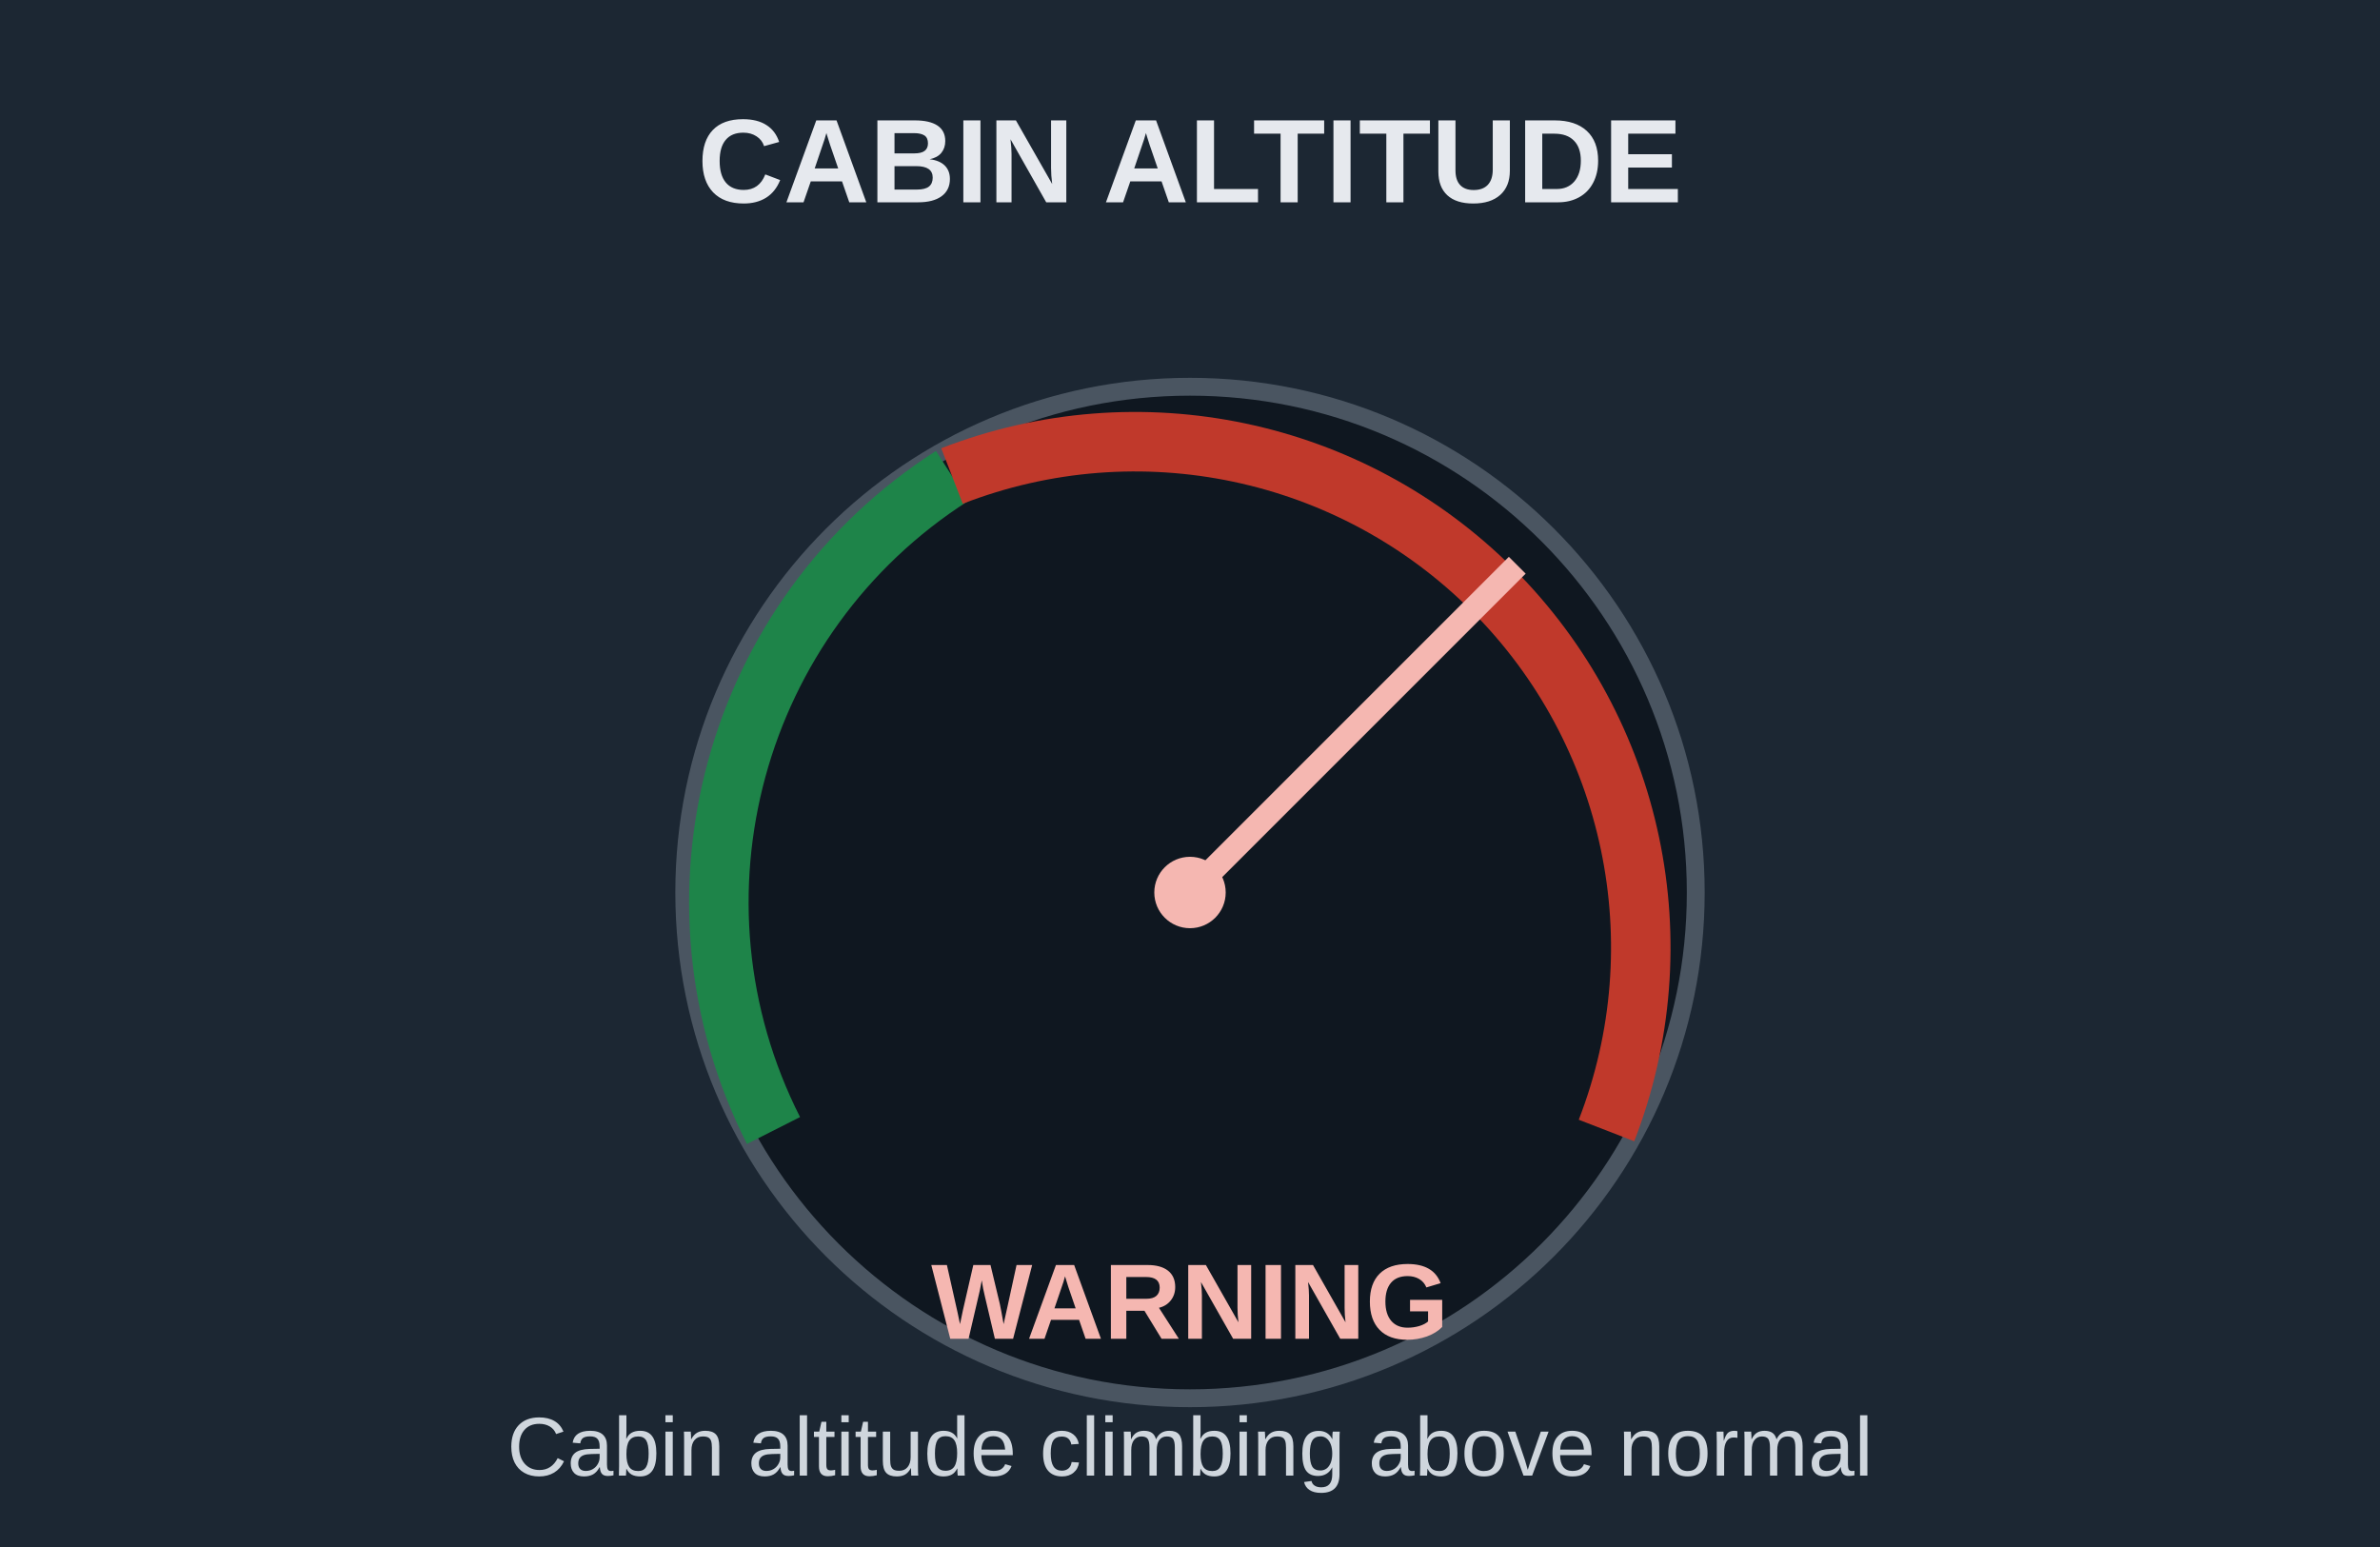
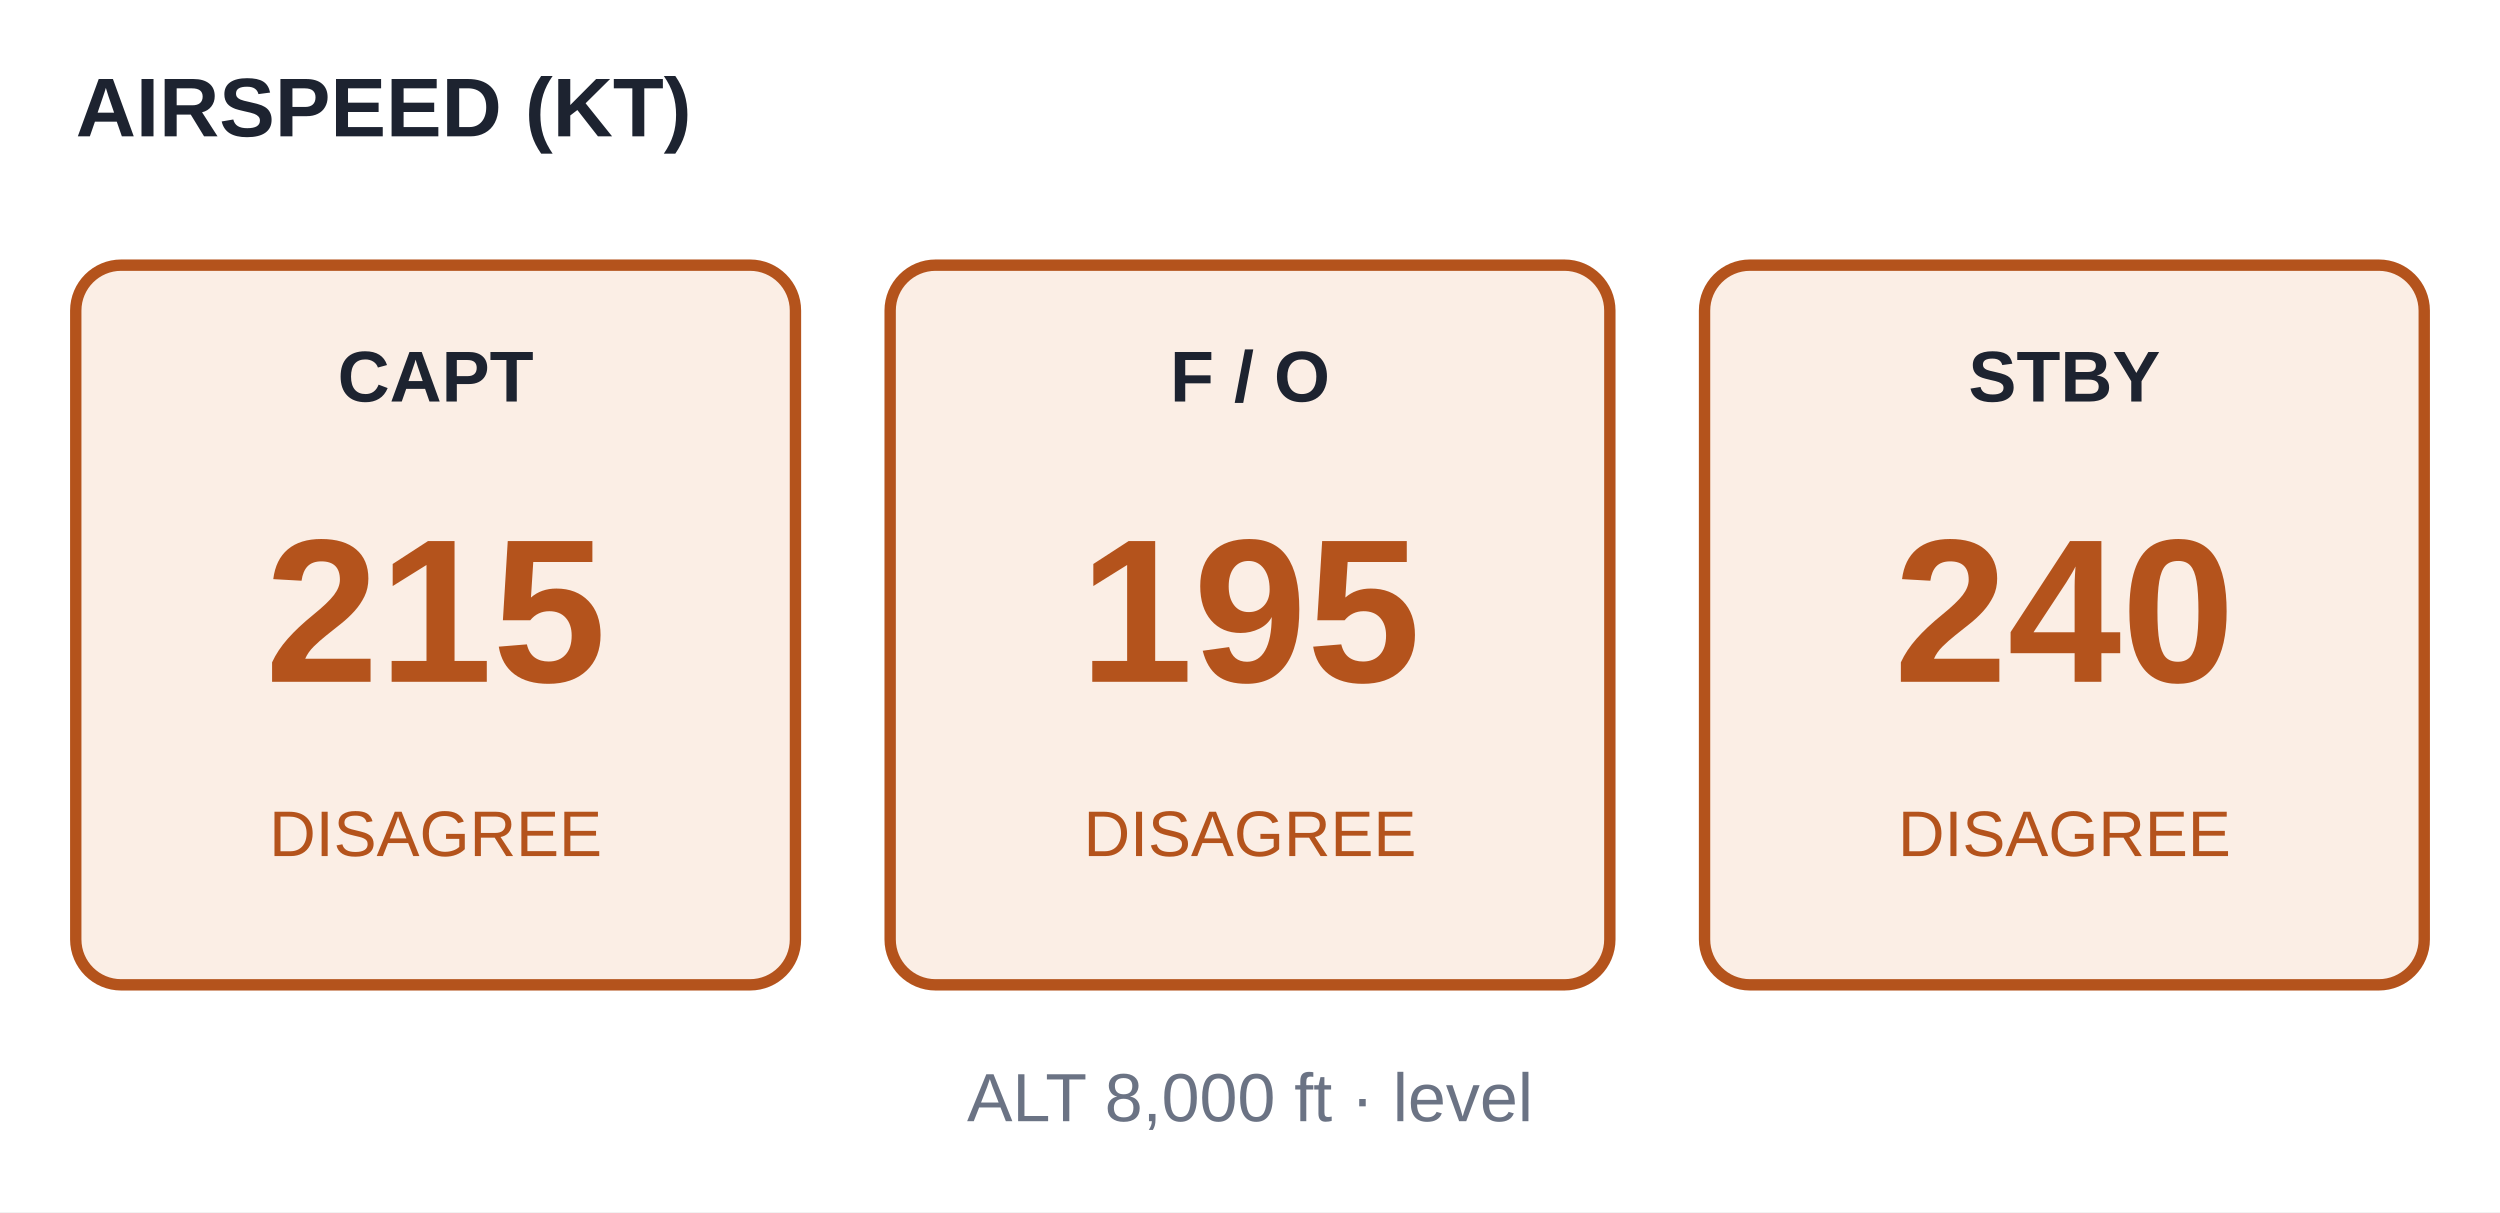
- <svg xmlns="http://www.w3.org/2000/svg" viewBox="0 0 400 260" width="400" height="260">
-   <rect x="0" y="0" width="400" height="260" fill="#1c2733" />
-   <text x="200" y="34" text-anchor="middle" font-family="Arial, sans-serif" font-size="20" font-weight="bold" fill="#e6e9ee">CABIN ALTITUDE</text>
-   <circle cx="200" cy="150" r="85" fill="#0f1720" stroke="#4a5561" stroke-width="3" />
-   <path d="M 130 190 A 85 85 0 0 1 160 80" fill="none" stroke="#1e8449" stroke-width="10" />
-   <path d="M 160 80 A 85 85 0 0 1 270 190" fill="none" stroke="#c0392b" stroke-width="10" />
-   <line x1="200" y1="150" x2="255" y2="95" stroke="#f5b7b1" stroke-width="4" />
-   <circle cx="200" cy="150" r="6" fill="#f5b7b1" />
-   <text x="200" y="225" text-anchor="middle" font-family="Arial, sans-serif" font-size="18" font-weight="bold" fill="#f5b7b1">WARNING</text>
-   <text x="200" y="248" text-anchor="middle" font-family="Arial, sans-serif" font-size="14" fill="#cfd6dd">Cabin altitude climbing above normal</text>
+ <svg xmlns="http://www.w3.org/2000/svg" viewBox="0 0 660 320" width="660" height="320" font-family="Arial, Helvetica, sans-serif">
+   <rect width="660" height="320" fill="#ffffff" />
+   <text x="20" y="36" font-size="22" font-weight="bold" fill="#1d2330">AIRSPEED (KT)</text>
+   <rect x="20" y="70" width="190" height="190" rx="12" fill="#fbeee5" stroke="#b4531c" stroke-width="3" />
+   <text x="115" y="106" font-size="19" font-weight="bold" fill="#1d2330" text-anchor="middle">CAPT</text>
+   <text x="115" y="180" font-size="54" font-weight="bold" fill="#b4531c" text-anchor="middle">215</text>
+   <text x="115" y="226" font-size="17" fill="#b4531c" text-anchor="middle">DISAGREE</text>
+   <rect x="235" y="70" width="190" height="190" rx="12" fill="#fbeee5" stroke="#b4531c" stroke-width="3" />
+   <text x="330" y="106" font-size="19" font-weight="bold" fill="#1d2330" text-anchor="middle">F / O</text>
+   <text x="330" y="180" font-size="54" font-weight="bold" fill="#b4531c" text-anchor="middle">195</text>
+   <text x="330" y="226" font-size="17" fill="#b4531c" text-anchor="middle">DISAGREE</text>
+   <rect x="450" y="70" width="190" height="190" rx="12" fill="#fbeee5" stroke="#b4531c" stroke-width="3" />
+   <text x="545" y="106" font-size="19" font-weight="bold" fill="#1d2330" text-anchor="middle">STBY</text>
+   <text x="545" y="180" font-size="54" font-weight="bold" fill="#b4531c" text-anchor="middle">240</text>
+   <text x="545" y="226" font-size="17" fill="#b4531c" text-anchor="middle">DISAGREE</text>
+   <text x="330" y="296" font-size="18" fill="#6b7384" text-anchor="middle">ALT 8,000 ft · level</text>
</svg>
